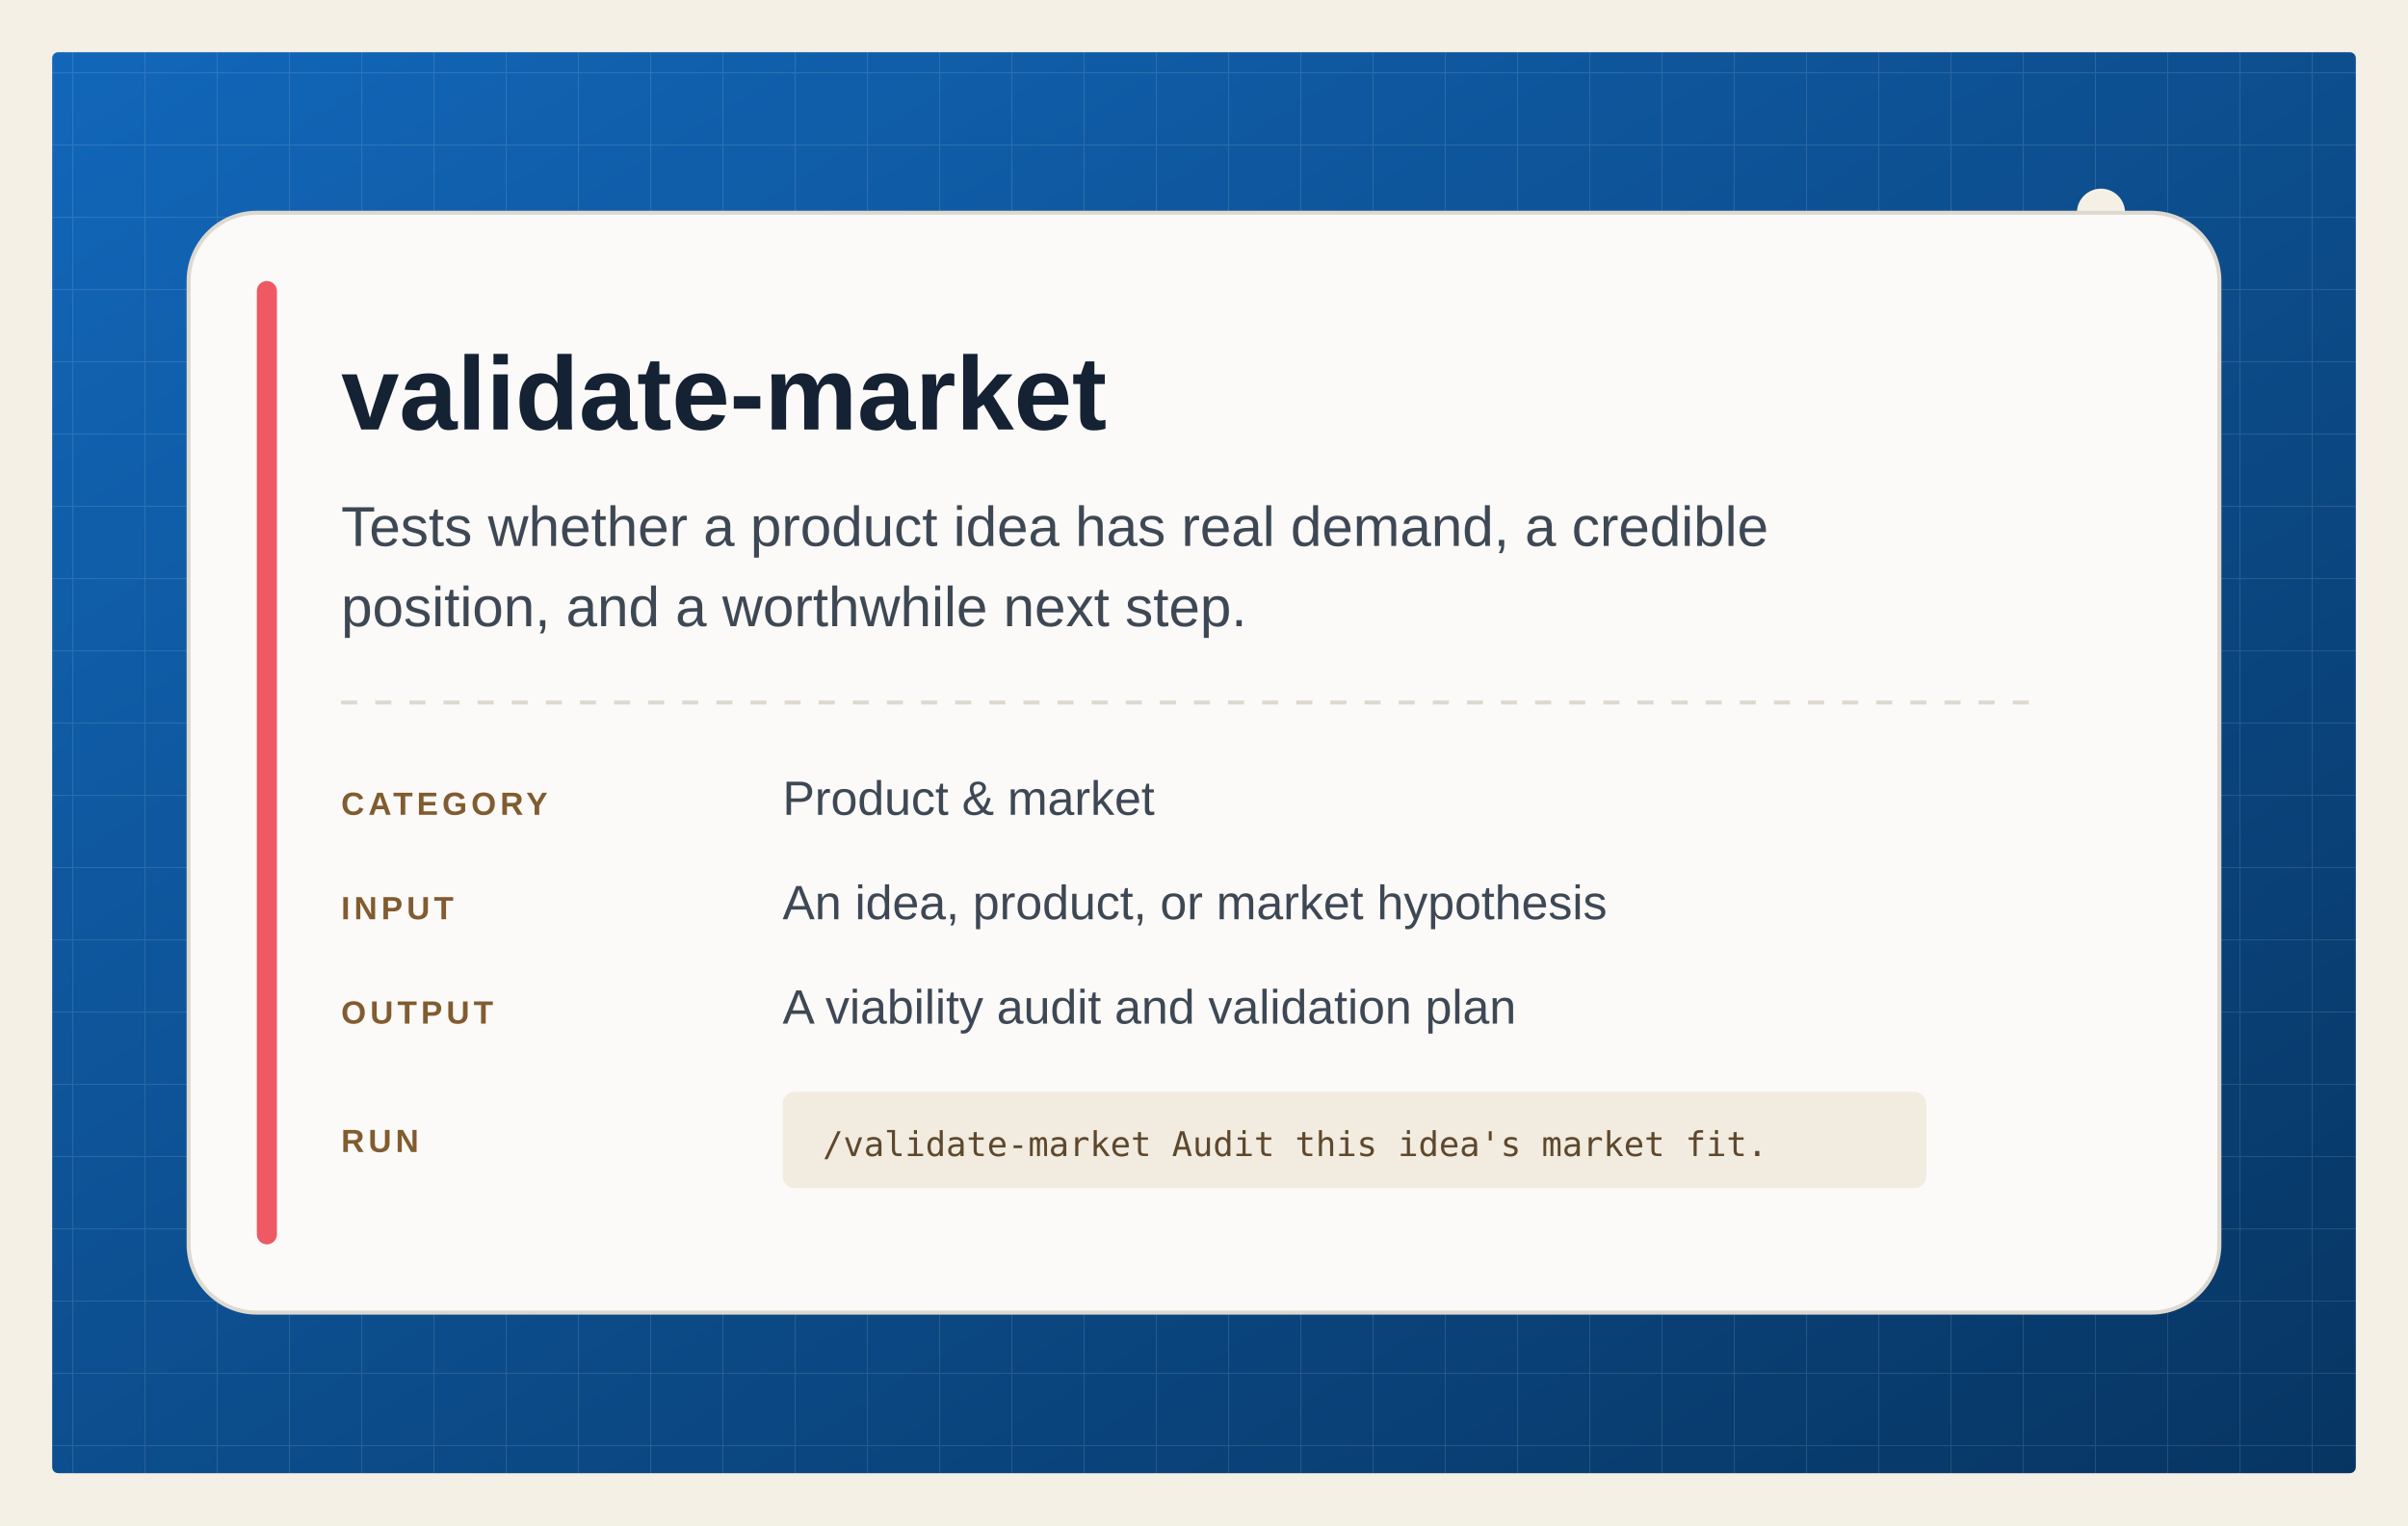
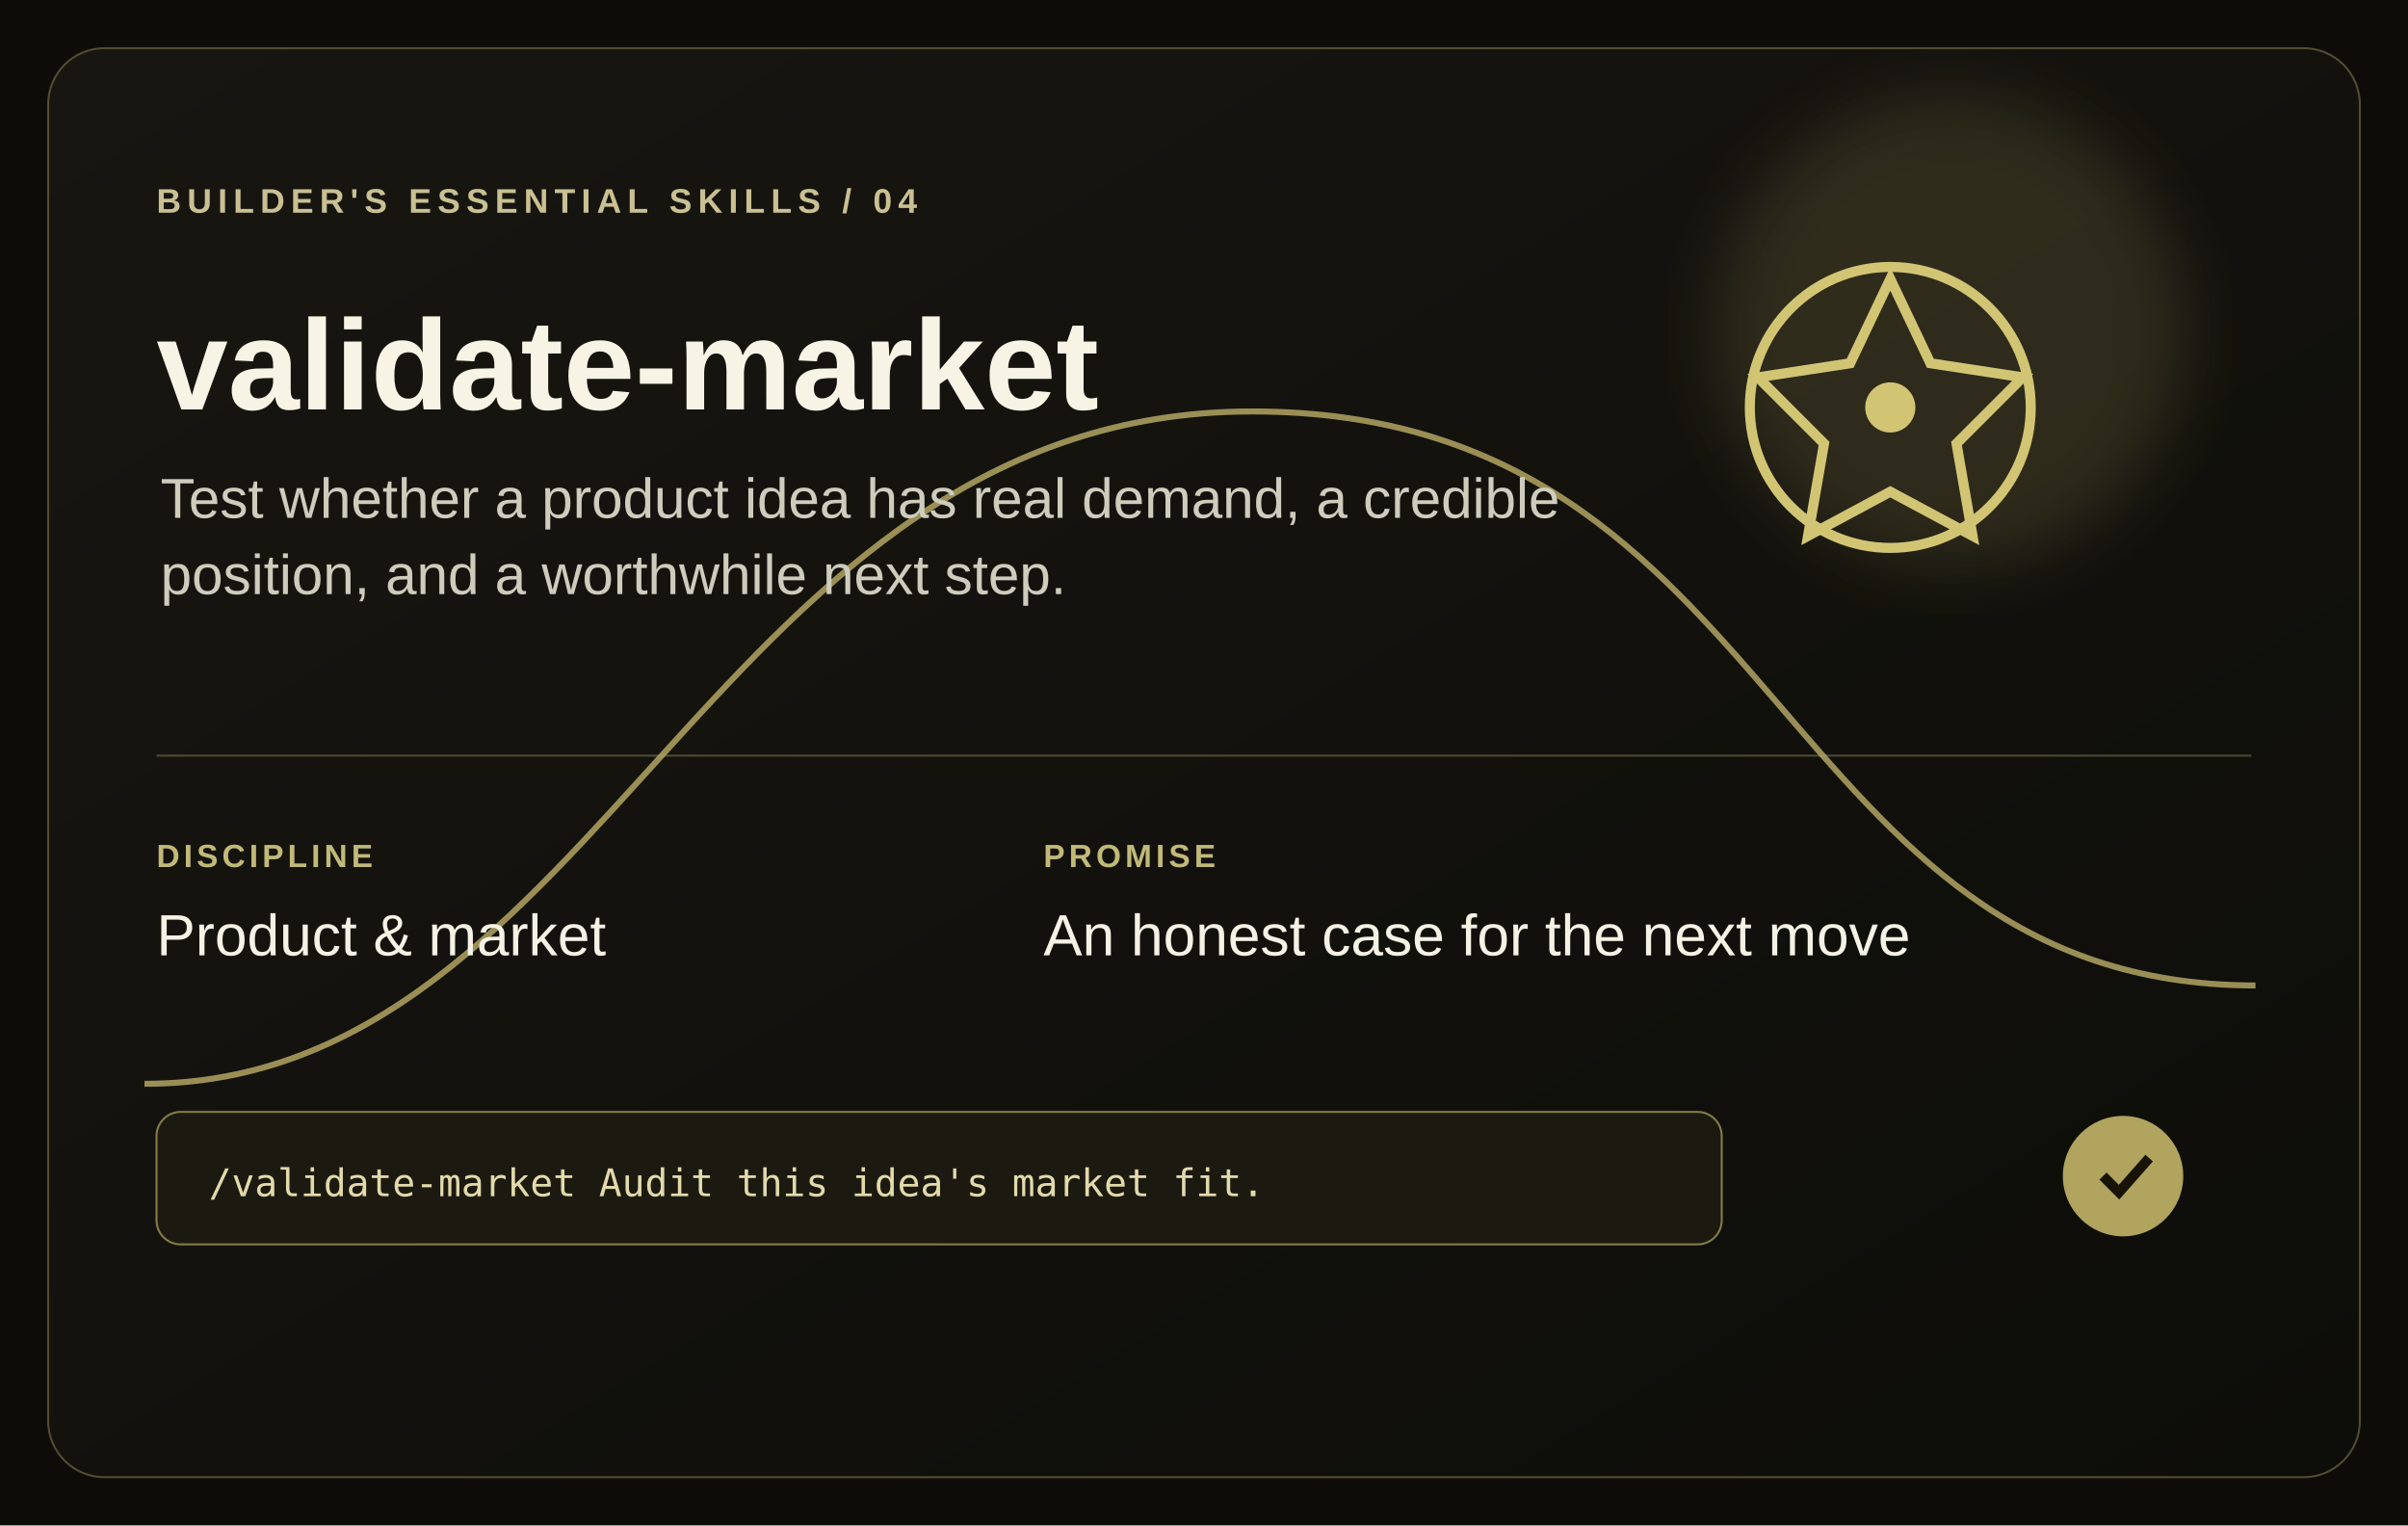
<svg xmlns="http://www.w3.org/2000/svg" viewBox="0 0 1200 760" role="img" aria-labelledby="title desc">
  <defs>
    <linearGradient id="bg" x1="0" y1="0" x2="1" y2="1">
-       <stop stop-color="#1267ba" />
-       <stop offset="1" stop-color="#073562" />
+       <stop stop-color="#181611" />
+       <stop offset="1" stop-color="#0d0d09" />
    </linearGradient>
-     <pattern id="grid" width="36" height="36" patternUnits="userSpaceOnUse">
-       <path d="M36 0H0V36" fill="none" stroke="#fff" stroke-opacity=".12" stroke-width="1" />
-     </pattern>
+     <filter id="glow">
+       <feGaussianBlur stdDeviation="16" />
+     </filter>
  </defs>
-   <rect width="1200" height="760" fill="#f5f0e6" />
-   <rect x="26" y="26" width="1148" height="708" rx="3" fill="url(#bg)" />
-   <rect x="26" y="26" width="1148" height="708" fill="url(#grid)" />
-   <path d="M890 244h210M900 224l45-52 44 24 58-90 52 54" fill="none" stroke="#f5f0e6" stroke-opacity=".55" stroke-width="7" />
-   <circle cx="945" cy="172" r="12" fill="#f5f0e6" />
-   <circle cx="989" cy="196" r="12" fill="#f5f0e6" />
-   <circle cx="1047" cy="106" r="12" fill="#f5f0e6" />
-   <rect x="94" y="106" width="1012" height="548" rx="34" fill="#fbfaf8" stroke="#ded9d0" stroke-width="2" />
-   <rect x="128" y="140" width="10" height="480" rx="5" fill="#ee5963" />
-   <text x="170" y="214" fill="#142233" font-family="Arial, Helvetica, sans-serif" font-size="52" font-weight="700">validate-market</text>
-   <text x="170" y="272" fill="#3e4855" font-family="Arial, Helvetica, sans-serif" font-size="28">Tests whether a product idea has real demand, a credible</text>
-   <text x="170" y="312" fill="#3e4855" font-family="Arial, Helvetica, sans-serif" font-size="28">position, and a worthwhile next step.</text>
-   <path d="M170 350h850" stroke="#ded9d0" stroke-width="2" stroke-dasharray="8 9" />
-   <g font-family="Arial, Helvetica, sans-serif">
-     <g fill="#815c30" font-size="16" font-weight="700" letter-spacing="2">
-       <text x="170" y="406">CATEGORY</text>
-       <text x="170" y="458">INPUT</text>
-       <text x="170" y="510">OUTPUT</text>
-       <text x="170" y="574">RUN</text>
-     </g>
-     <g fill="#3e4855" font-size="24">
-       <text x="390" y="406">Product &amp; market</text>
-       <text x="390" y="458">An idea, product, or market hypothesis</text>
-       <text x="390" y="510">A viability audit and validation plan</text>
-     </g>
-     <rect x="390" y="544" width="570" height="48" rx="6" fill="#f1ecdf" />
-     <text x="410" y="576" fill="#5e482d" font-family="monospace" font-size="17">/validate-market Audit this idea's market fit.</text>
+   <rect width="1200" height="760" fill="#0d0c09" />
+   <rect x="24" y="24" width="1152" height="712" rx="28" fill="url(#bg)" stroke="#7a724a" stroke-opacity=".62" />
+   <circle cx="972" cy="165" r="117" fill="#b2a45c" fill-opacity=".18" filter="url(#glow)" />
+   <path d="M72 540C300 540 357 205 624 205s259 286 500 286" fill="none" stroke="#c4b56c" stroke-opacity=".76" stroke-width="3" />
+   <text x="78" y="106" fill="#c9c093" font-family="Arial, Helvetica, sans-serif" font-size="17" font-weight="700" letter-spacing="3">BUILDER'S ESSENTIAL SKILLS / 04</text>
+   <text x="78" y="204" fill="#f7f4e6" font-family="Arial, Helvetica, sans-serif" font-size="64" font-weight="700">validate-market</text>
+   <text x="80" y="258" fill="#ceccbd" font-family="Arial, Helvetica, sans-serif" font-size="28">Test whether a product idea has real demand, a credible</text>
+   <text x="80" y="296" fill="#ceccbd" font-family="Arial, Helvetica, sans-serif" font-size="28">position, and a worthwhile next step.</text>
+   <g transform="translate(851 112)" fill="none" stroke="#d1c574" stroke-width="5">
+     <circle cx="91" cy="91" r="70" />
+     <path d="m91 27 20 42 46 7-33 33 8 46-41-22-41 22 8-46-33-33 46-7z" />
+     <circle cx="91" cy="91" r="10" fill="#d1c574" />
  </g>
+   <rect x="78" y="376" width="1044" height="1" fill="#b9b17d" fill-opacity=".35" />
+   <text x="78" y="432" fill="#c1b978" font-family="Arial, Helvetica, sans-serif" font-size="16" font-weight="700" letter-spacing="2">DISCIPLINE</text>
+   <text x="78" y="476" fill="#f4f1e5" font-family="Arial, Helvetica, sans-serif" font-size="29">Product &amp; market</text>
+   <text x="520" y="432" fill="#c1b978" font-family="Arial, Helvetica, sans-serif" font-size="16" font-weight="700" letter-spacing="2">PROMISE</text>
+   <text x="520" y="476" fill="#f4f1e5" font-family="Arial, Helvetica, sans-serif" font-size="29">An honest case for the next move</text>
+   <rect x="78" y="554" width="780" height="66" rx="12" fill="#1c1a10" stroke="#847b48" />
+   <text x="104" y="596" fill="#e2daab" font-family="monospace" font-size="19">/validate-market Audit this idea's market fit.</text>
+   <circle cx="1058" cy="586" r="30" fill="#b0a45e" />
+   <path d="m1048 586 8 8 15-17" fill="none" stroke="#171407" stroke-width="5" />
</svg>
